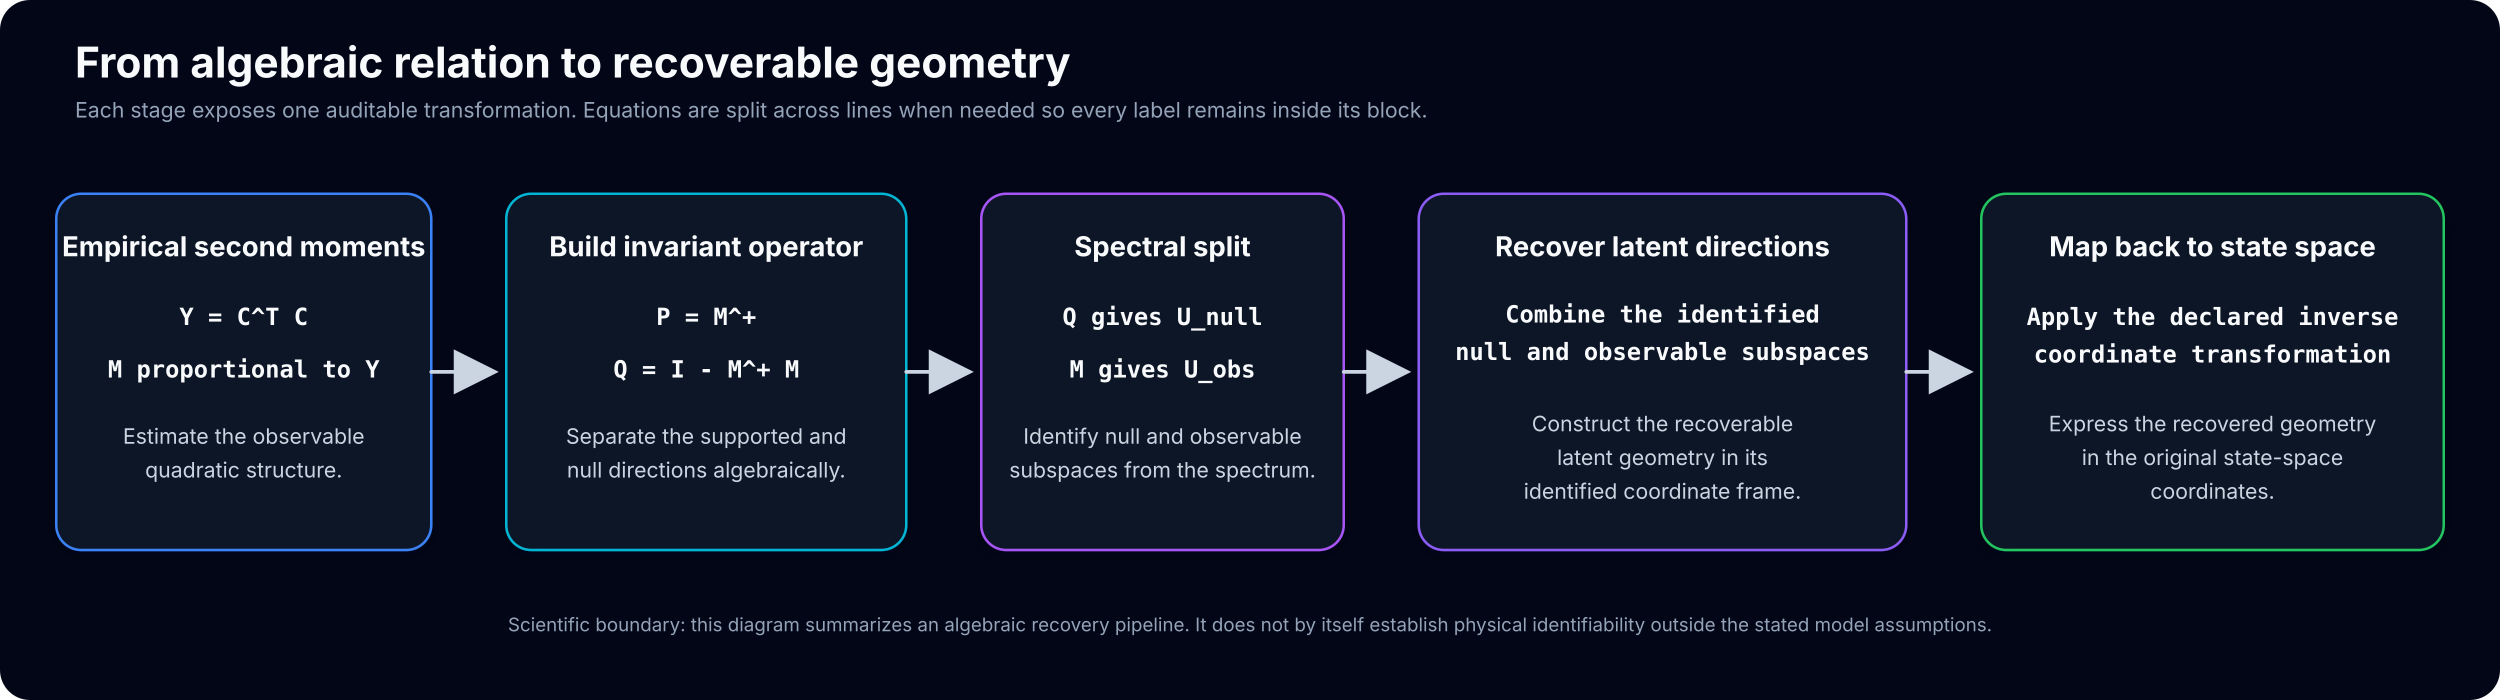
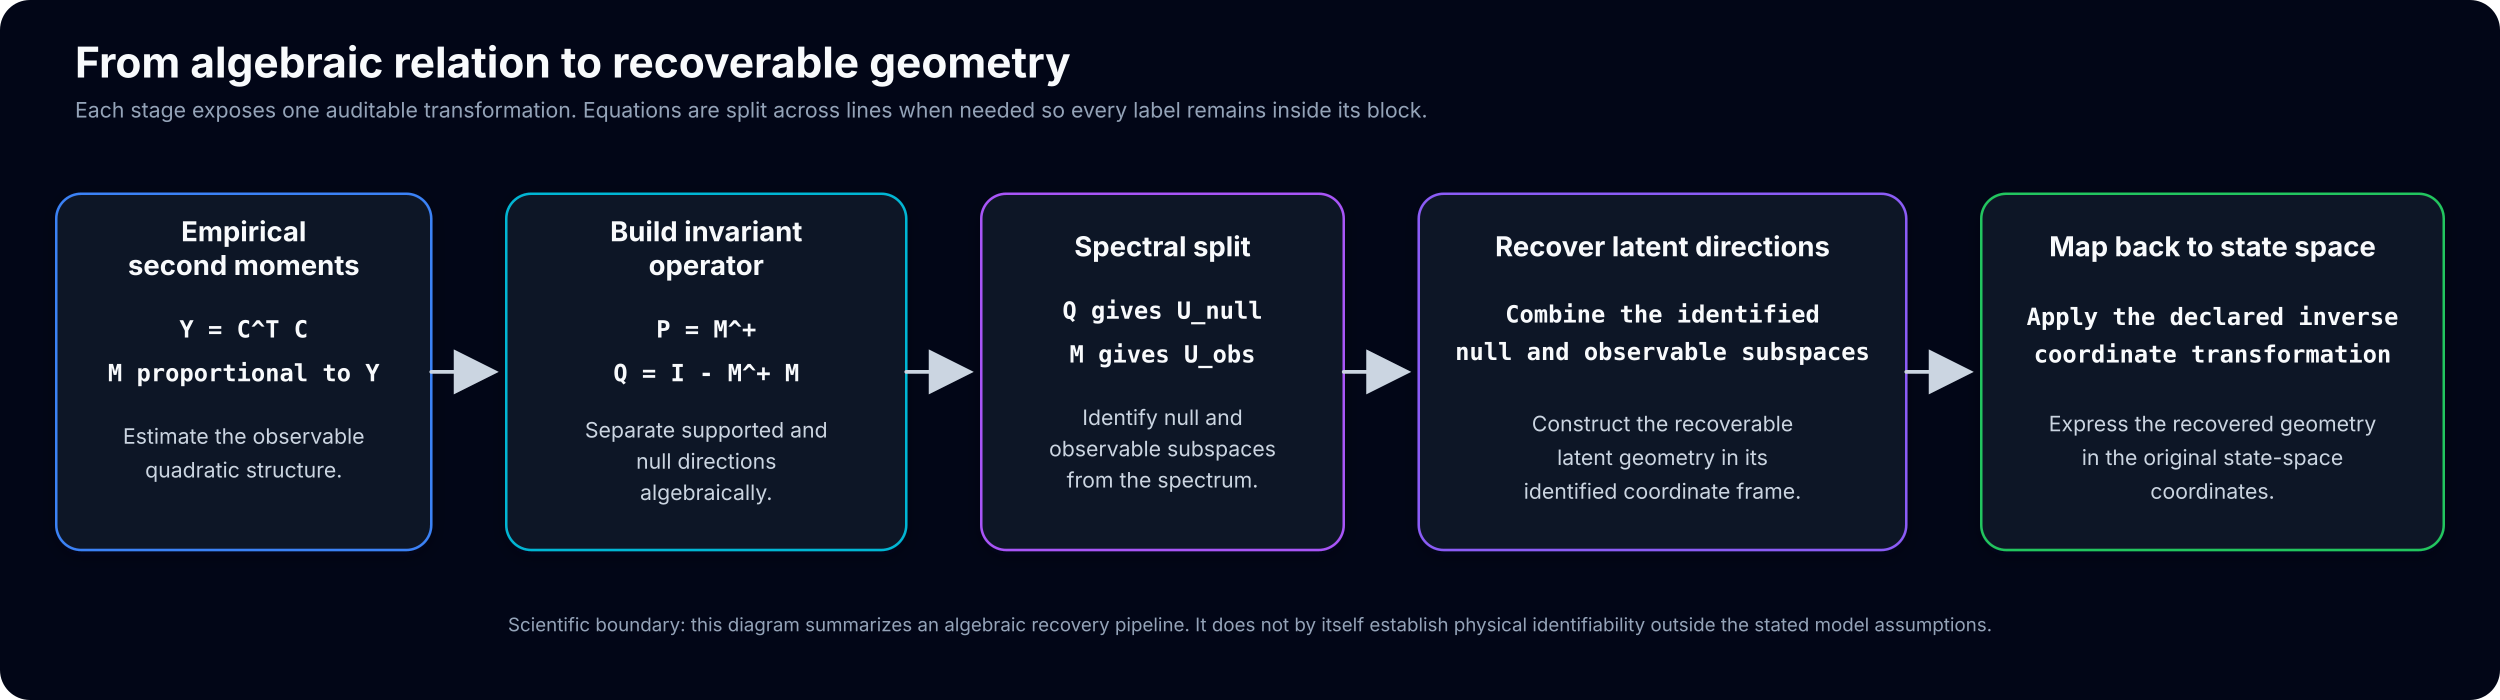
<svg xmlns="http://www.w3.org/2000/svg" width="2000" height="560" viewBox="0 0 2000 560" role="img" aria-labelledby="title desc">
  <defs>
    <marker id="arrowhead" markerWidth="12" markerHeight="12" refX="10" refY="6" orient="auto">
      <path d="M0,0 L12,6 L0,12 Z" fill="#cbd5e1" />
    </marker>
    <filter id="shadow" x="-15%" y="-20%" width="130%" height="145%">
      <feDropShadow dx="0" dy="4" stdDeviation="7" flood-color="#020617" flood-opacity="0.30" />
    </filter>
    <style>
      .title { font: 700 34px system-ui, -apple-system, BlinkMacSystemFont, "Segoe UI", sans-serif; fill: #f8fafc; }
      .subtitle { font: 400 17px system-ui, -apple-system, BlinkMacSystemFont, "Segoe UI", sans-serif; fill: #94a3b8; }
      .box-title { font: 700 22px system-ui, -apple-system, BlinkMacSystemFont, "Segoe UI", sans-serif; fill: #f8fafc; }
      .body { font: 400 17px system-ui, -apple-system, BlinkMacSystemFont, "Segoe UI", sans-serif; fill: #cbd5e1; }
      .math { font: 600 19px ui-monospace, SFMono-Regular, Menlo, Consolas, monospace; fill: #f8fafc; }
      .note { font: 400 15px system-ui, -apple-system, BlinkMacSystemFont, "Segoe UI", sans-serif; fill: #94a3b8; }
      .flow { fill: none; stroke: #cbd5e1; stroke-width: 3; stroke-linecap: round; marker-end: url(#arrowhead); }
      .block { fill: #111827; stroke-width: 2; filter: url(#shadow); }
    </style>
  </defs>
  <rect width="2000" height="560" rx="24" fill="#020617" />
  <text x="60" y="62" class="title">From algebraic relation to recoverable geometry</text>
  <text x="60" y="94" class="subtitle">Each stage exposes one auditable transformation. Equations are split across lines when needed so every label remains inside its block.</text>
  <g id="block-moments" data-qa-block="true" data-x="45" data-y="155" data-width="300" data-height="285">
    <rect class="block" x="45" y="155" width="300" height="285" rx="20" stroke="#3b82f6" />
-     <text x="195" y="205" text-anchor="middle" class="box-title">Empirical second moments</text>
-     <text x="195" y="260" text-anchor="middle" class="math">Y = C^T C</text>
-     <text x="195" y="302" text-anchor="middle" class="math">M proportional to Y</text>
+     <text x="195" y="193" text-anchor="middle" class="box-title">Empirical</text>
+     <text x="195" y="220" text-anchor="middle" class="box-title">second moments</text>
+     <text x="195" y="270" text-anchor="middle" class="math">Y = C^T C</text>
+     <text x="195" y="305" text-anchor="middle" class="math">M proportional to Y</text>
    <text x="195" y="355" text-anchor="middle" class="body">Estimate the observable</text>
    <text x="195" y="382" text-anchor="middle" class="body">quadratic structure.</text>
  </g>
  <g id="block-operator" data-qa-block="true" data-x="405" data-y="155" data-width="320" data-height="285">
    <rect class="block" x="405" y="155" width="320" height="285" rx="20" stroke="#06b6d4" />
-     <text x="565" y="205" text-anchor="middle" class="box-title">Build invariant operator</text>
-     <text x="565" y="260" text-anchor="middle" class="math">P = M^+</text>
-     <text x="565" y="302" text-anchor="middle" class="math">Q = I - M^+ M</text>
-     <text x="565" y="355" text-anchor="middle" class="body">Separate the supported and</text>
-     <text x="565" y="382" text-anchor="middle" class="body">null directions algebraically.</text>
+     <text x="565" y="193" text-anchor="middle" class="box-title">Build invariant</text>
+     <text x="565" y="220" text-anchor="middle" class="box-title">operator</text>
+     <text x="565" y="270" text-anchor="middle" class="math">P = M^+</text>
+     <text x="565" y="305" text-anchor="middle" class="math">Q = I - M^+ M</text>
+     <text x="565" y="350" text-anchor="middle" class="body">Separate supported and</text>
+     <text x="565" y="375" text-anchor="middle" class="body">null directions</text>
+     <text x="565" y="400" text-anchor="middle" class="body">algebraically.</text>
  </g>
  <g id="block-spectral" data-qa-block="true" data-x="785" data-y="155" data-width="290" data-height="285">
    <rect class="block" x="785" y="155" width="290" height="285" rx="20" stroke="#a855f7" />
    <text x="930" y="205" text-anchor="middle" class="box-title">Spectral split</text>
-     <text x="930" y="260" text-anchor="middle" class="math">Q gives U_null</text>
-     <text x="930" y="302" text-anchor="middle" class="math">M gives U_obs</text>
-     <text x="930" y="355" text-anchor="middle" class="body">Identify null and observable</text>
-     <text x="930" y="382" text-anchor="middle" class="body">subspaces from the spectrum.</text>
+     <text x="930" y="255" text-anchor="middle" class="math">Q gives U_null</text>
+     <text x="930" y="290" text-anchor="middle" class="math">M gives U_obs</text>
+     <text x="930" y="340" text-anchor="middle" class="body">Identify null and</text>
+     <text x="930" y="365" text-anchor="middle" class="body">observable subspaces</text>
+     <text x="930" y="390" text-anchor="middle" class="body">from the spectrum.</text>
  </g>
  <g id="block-latent" data-qa-block="true" data-x="1135" data-y="155" data-width="390" data-height="285">
    <rect class="block" x="1135" y="155" width="390" height="285" rx="20" stroke="#8b5cf6" />
    <text x="1330" y="205" text-anchor="middle" class="box-title">Recover latent directions</text>
    <text x="1330" y="258" text-anchor="middle" class="math">Combine the identified</text>
    <text x="1330" y="288" text-anchor="middle" class="math">null and observable subspaces</text>
    <text x="1330" y="345" text-anchor="middle" class="body">Construct the recoverable</text>
    <text x="1330" y="372" text-anchor="middle" class="body">latent geometry in its</text>
    <text x="1330" y="399" text-anchor="middle" class="body">identified coordinate frame.</text>
  </g>
  <g id="block-state-space" data-qa-block="true" data-x="1585" data-y="155" data-width="370" data-height="285">
    <rect class="block" x="1585" y="155" width="370" height="285" rx="20" stroke="#22c55e" />
    <text x="1770" y="205" text-anchor="middle" class="box-title">Map back to state space</text>
    <text x="1770" y="260" text-anchor="middle" class="math">Apply the declared inverse</text>
    <text x="1770" y="290" text-anchor="middle" class="math">coordinate transformation</text>
    <text x="1770" y="345" text-anchor="middle" class="body">Express the recovered geometry</text>
    <text x="1770" y="372" text-anchor="middle" class="body">in the original state-space</text>
    <text x="1770" y="399" text-anchor="middle" class="body">coordinates.</text>
  </g>
  <path class="flow" d="M345 297.5 H393" data-from="block-moments" data-to="block-operator" />
  <path class="flow" d="M725 297.5 H773" data-from="block-operator" data-to="block-spectral" />
  <path class="flow" d="M1075 297.5 H1123" data-from="block-spectral" data-to="block-latent" />
  <path class="flow" d="M1525 297.5 H1573" data-from="block-latent" data-to="block-state-space" />
  <text x="1000" y="505" text-anchor="middle" class="note">Scientific boundary: this diagram summarizes an algebraic recovery pipeline. It does not by itself establish physical identifiability outside the stated model assumptions.</text>
</svg>
